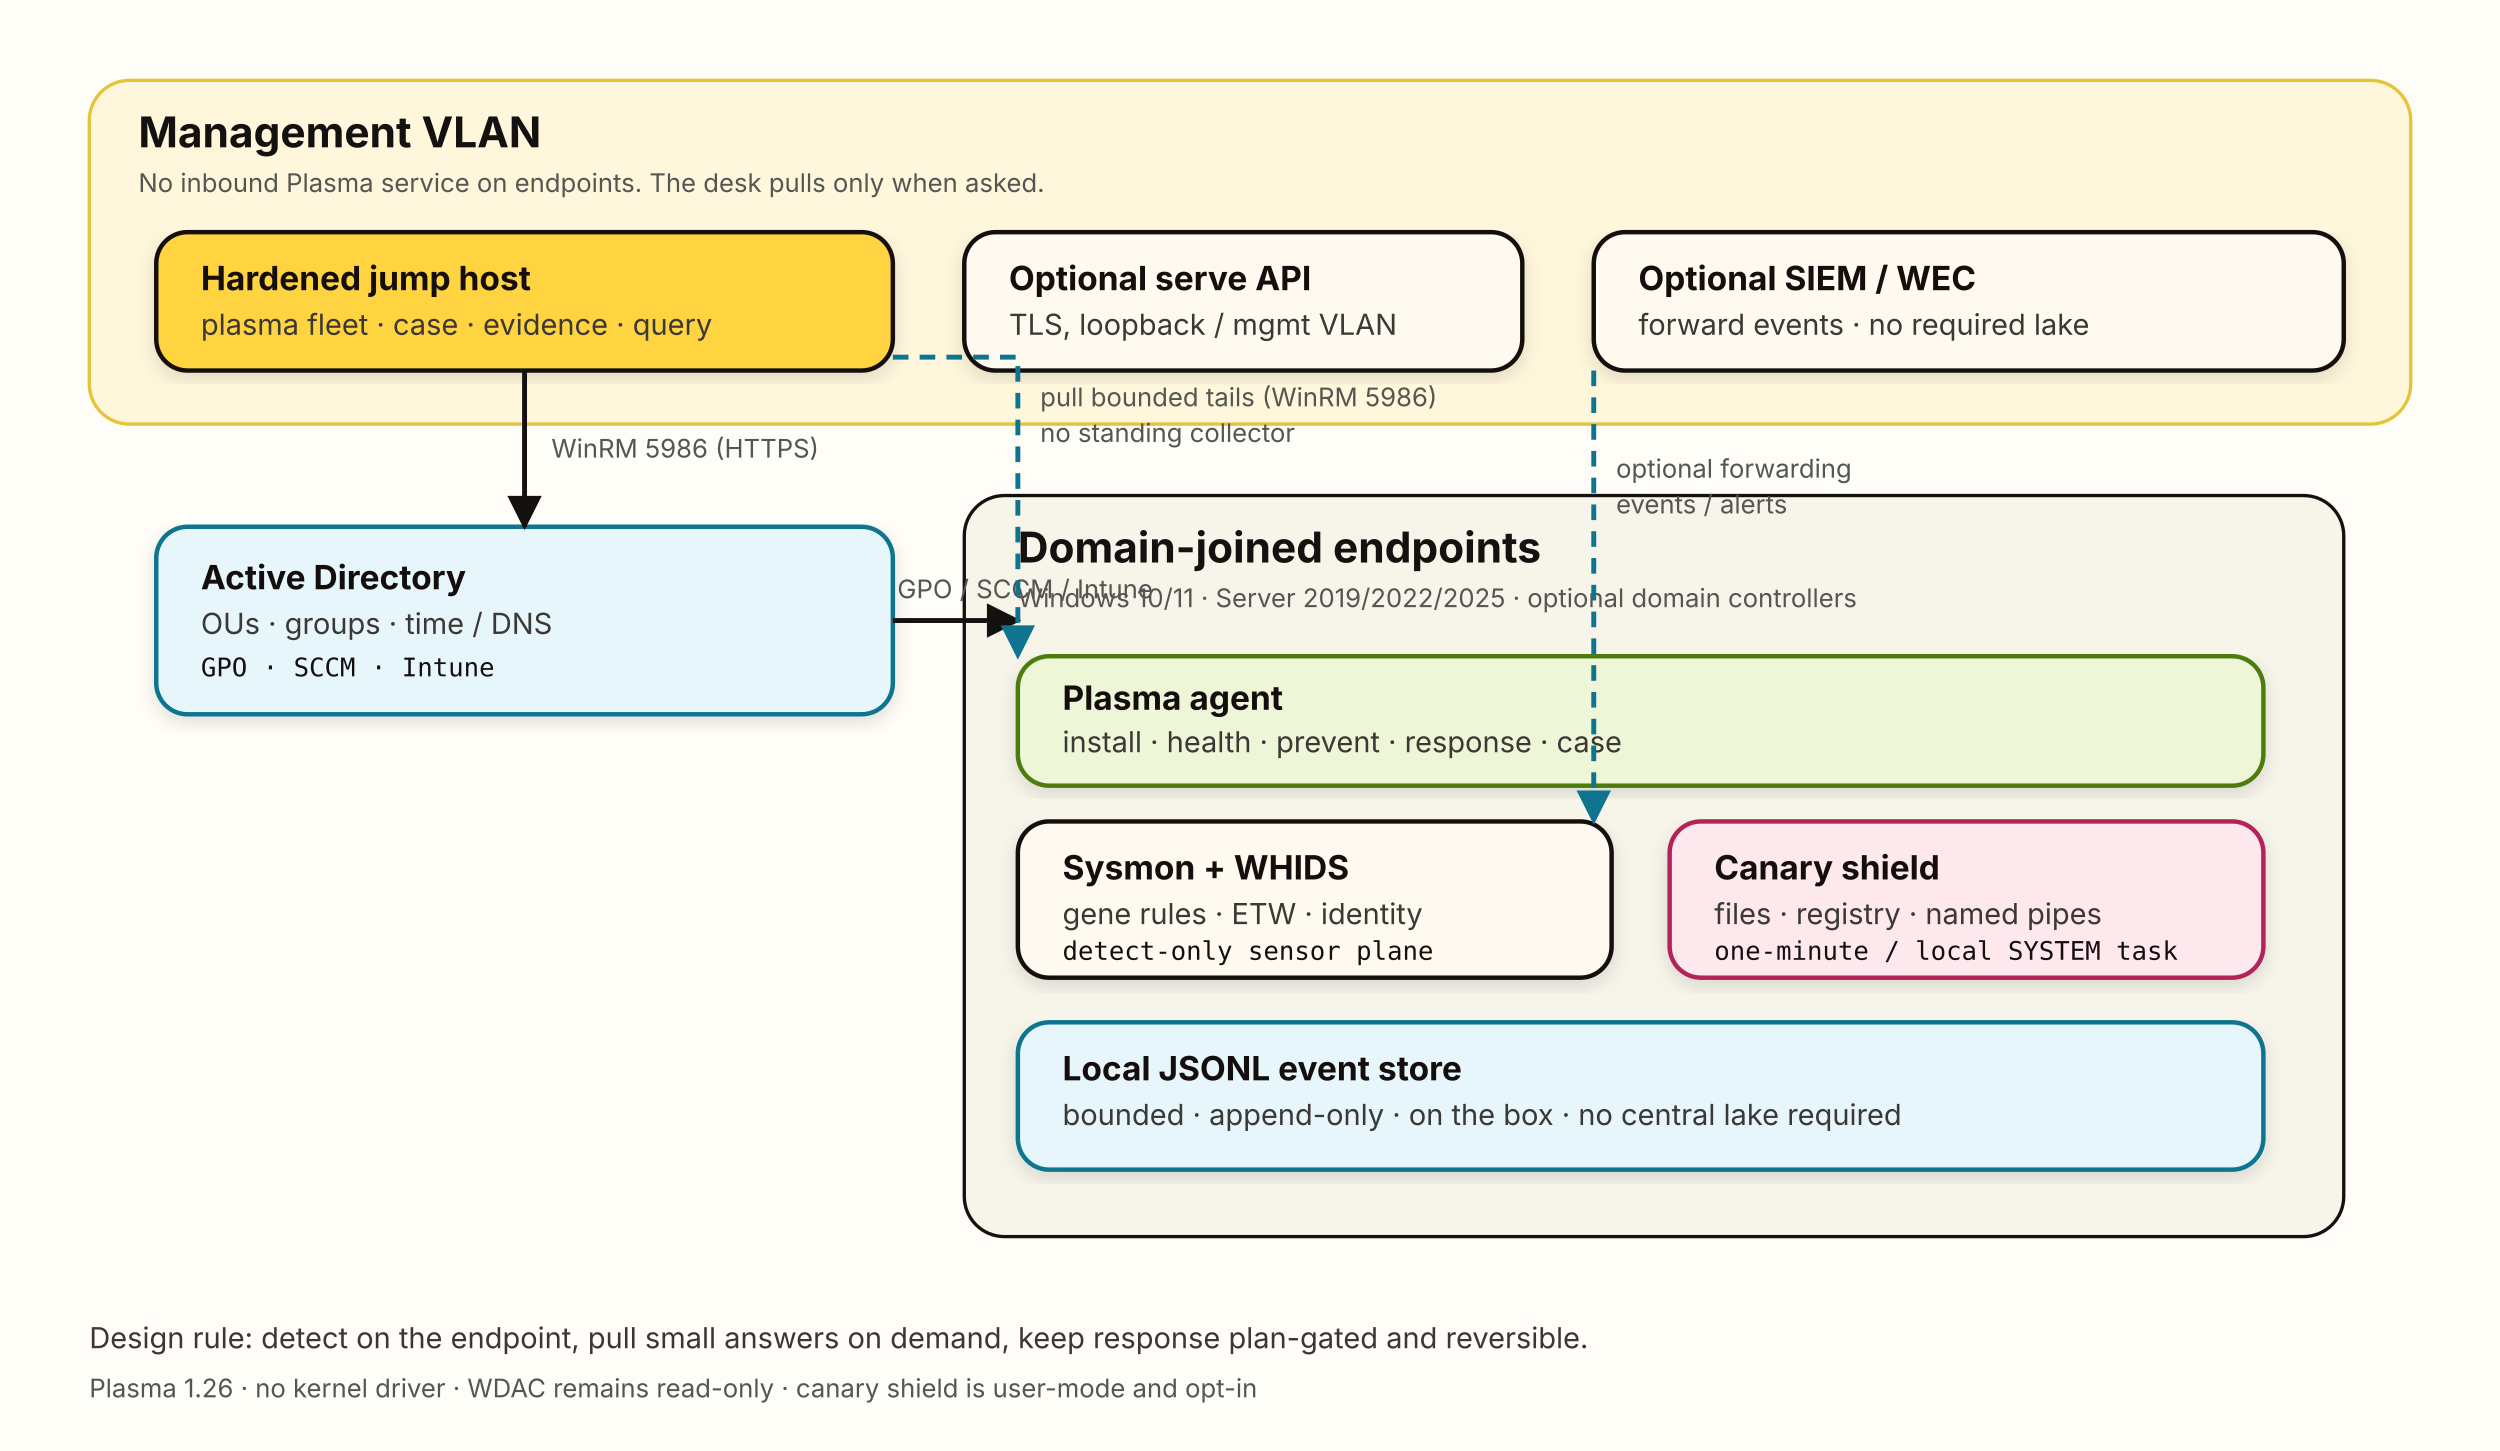
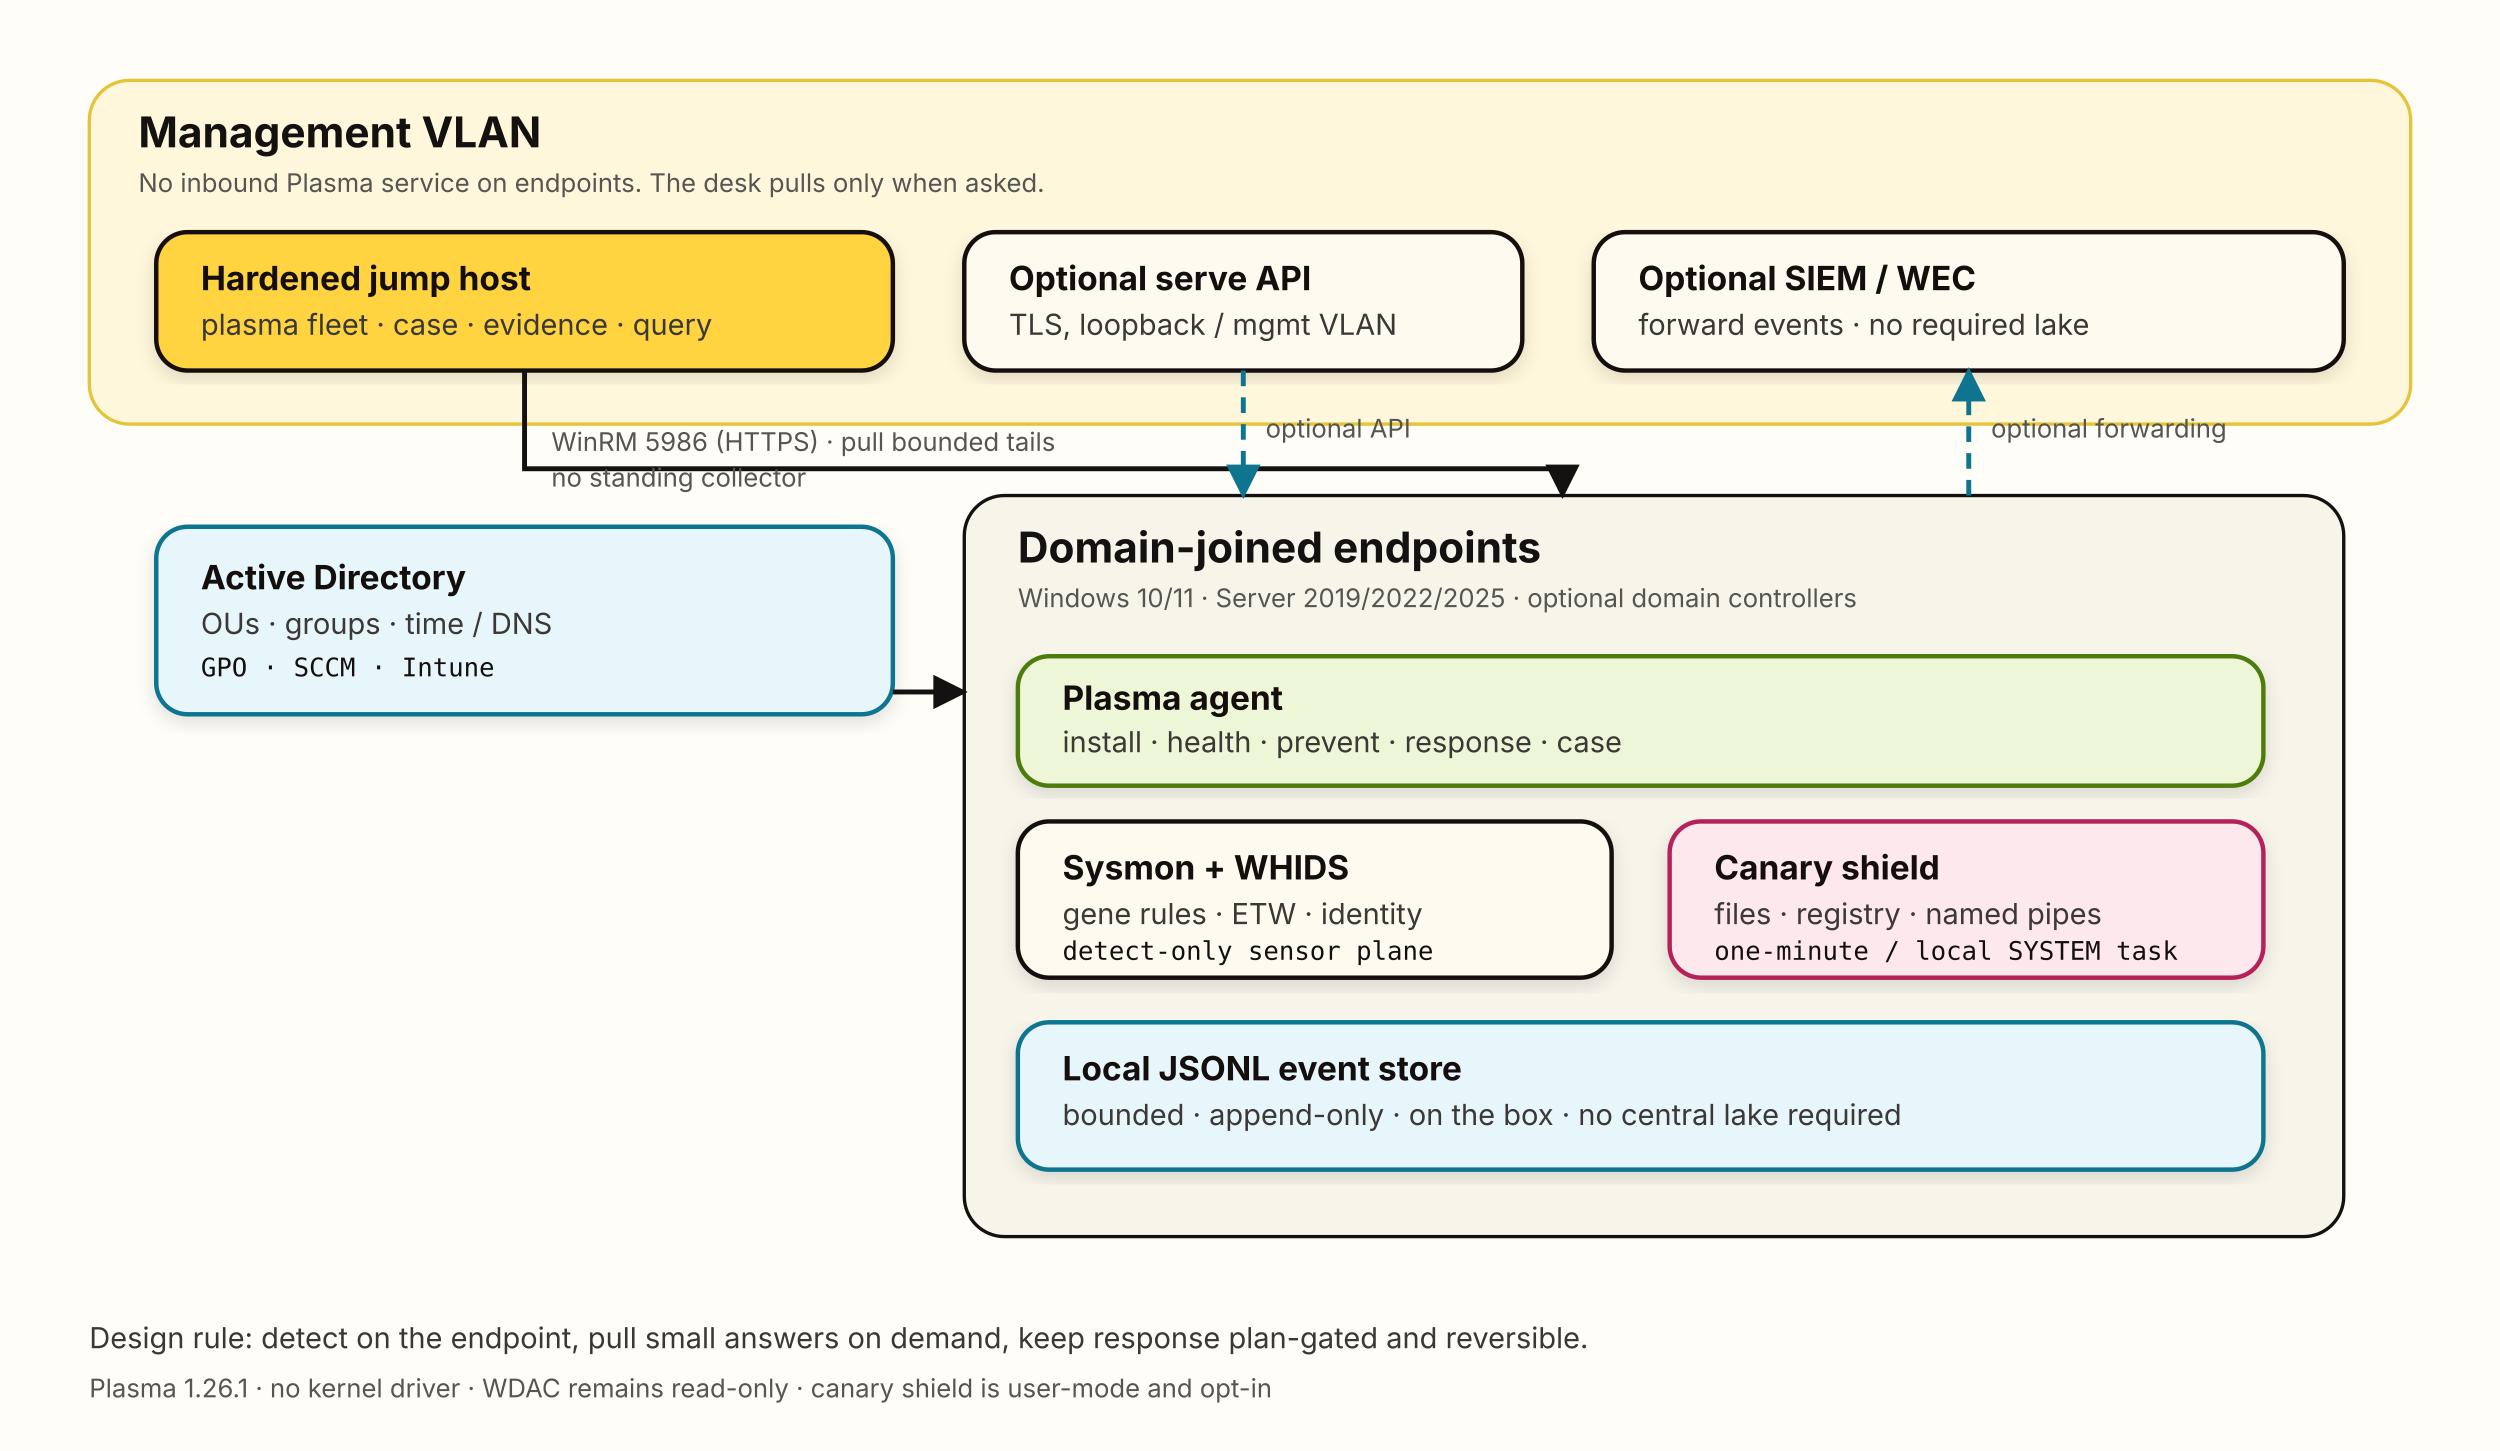
<svg xmlns="http://www.w3.org/2000/svg" width="1120" height="650" viewBox="0 0 1120 650" role="img" aria-labelledby="title desc">
  <defs>
    <marker id="arrow" viewBox="0 0 10 10" refX="9" refY="5" markerWidth="7" markerHeight="7" orient="auto-start-reverse">
      <path d="M 0 0 L 10 5 L 0 10 z" fill="#141111" />
    </marker>
    <marker id="arrowCyan" viewBox="0 0 10 10" refX="9" refY="5" markerWidth="7" markerHeight="7" orient="auto-start-reverse">
      <path d="M 0 0 L 10 5 L 0 10 z" fill="#0E7490" />
    </marker>
    <filter id="shadow" x="-5%" y="-5%" width="110%" height="115%">
      <feDropShadow dx="0" dy="3" stdDeviation="4" flood-color="#141111" flood-opacity="0.12" />
    </filter>
    <style>
      .box { fill: #FFFAEF; stroke: #141111; stroke-width: 2; rx: 14; }
      .box-yellow { fill: #FFD440; stroke: #141111; stroke-width: 2; rx: 14; }
      .box-cyan { fill: #E6F6FA; stroke: #0E7490; stroke-width: 2; rx: 14; }
      .box-pink { fill: #FDE8EE; stroke: #B4235A; stroke-width: 2; rx: 14; }
      .box-lime { fill: #EDF7D8; stroke: #4D7C0F; stroke-width: 2; rx: 14; }
      .title { font: 700 19px -apple-system, BlinkMacSystemFont, "Segoe UI", sans-serif; fill: #141111; }
      .h { font: 700 15px -apple-system, BlinkMacSystemFont, "Segoe UI", sans-serif; fill: #141111; }
      .body { font: 13px -apple-system, BlinkMacSystemFont, "Segoe UI", sans-serif; fill: #3A3735; }
      .small { font: 11.5px -apple-system, BlinkMacSystemFont, "Segoe UI", sans-serif; fill: #555552; }
      .mono { font: 11.5px ui-monospace, SFMono-Regular, Menlo, monospace; fill: #141111; }
      .link { stroke: #141111; stroke-width: 2.2; fill: none; }
      .link-cyan { stroke: #0E7490; stroke-width: 2.2; fill: none; stroke-dasharray: 7 5; }
      .label { font: 11.5px -apple-system, BlinkMacSystemFont, "Segoe UI", sans-serif; fill: #555552; }
    </style>
  </defs>
  <rect width="1120" height="650" fill="#FFFDF7" />
  <rect x="40" y="36" width="1040" height="154" rx="18" fill="#FFF7DB" stroke="#E5C43A" stroke-width="1.5" />
  <text x="62" y="66" class="title">Management VLAN</text>
  <text x="62" y="86" class="small">No inbound Plasma service on endpoints. The desk pulls only when asked.</text>
  <g filter="url(#shadow)">
    <rect x="70" y="104" width="330" height="62" class="box-yellow" />
    <text x="90" y="130" class="h">Hardened jump host</text>
    <text x="90" y="150" class="body">plasma fleet · case · evidence · query</text>
  </g>
  <g filter="url(#shadow)">
    <rect x="432" y="104" width="250" height="62" class="box" />
    <text x="452" y="130" class="h">Optional serve API</text>
    <text x="452" y="150" class="body">TLS, loopback / mgmt VLAN</text>
  </g>
  <g filter="url(#shadow)">
    <rect x="714" y="104" width="336" height="62" class="box" />
    <text x="734" y="130" class="h">Optional SIEM / WEC</text>
    <text x="734" y="150" class="body">forward events · no required lake</text>
  </g>
  <g filter="url(#shadow)">
    <rect x="70" y="236" width="330" height="84" class="box-cyan" />
    <text x="90" y="264" class="h">Active Directory</text>
    <text x="90" y="284" class="body">OUs · groups · time / DNS</text>
    <text x="90" y="303" class="mono">GPO · SCCM · Intune</text>
  </g>
  <rect x="432" y="222" width="618" height="332" rx="18" fill="#F7F4EA" stroke="#141111" stroke-width="1.5" />
  <text x="456" y="252" class="title">Domain-joined endpoints</text>
  <text x="456" y="272" class="small">Windows 10/11 · Server 2019/2022/2025 · optional domain controllers</text>
  <g filter="url(#shadow)">
    <rect x="456" y="294" width="558" height="58" class="box-lime" />
    <text x="476" y="318" class="h">Plasma agent</text>
    <text x="476" y="337" class="body">install · health · prevent · response · case</text>
  </g>
  <g filter="url(#shadow)">
    <rect x="456" y="368" width="266" height="70" class="box" />
    <text x="476" y="394" class="h">Sysmon + WHIDS</text>
    <text x="476" y="414" class="body">gene rules · ETW · identity</text>
    <text x="476" y="430" class="mono">detect-only sensor plane</text>
  </g>
  <g filter="url(#shadow)">
    <rect x="748" y="368" width="266" height="70" class="box-pink" />
    <text x="768" y="394" class="h">Canary shield</text>
    <text x="768" y="414" class="body">files · registry · named pipes</text>
    <text x="768" y="430" class="mono">one-minute / local SYSTEM task</text>
  </g>
  <g filter="url(#shadow)">
    <rect x="456" y="458" width="558" height="66" class="box-cyan" />
    <text x="476" y="484" class="h">Local JSONL event store</text>
    <text x="476" y="504" class="body">bounded · append-only · on the box · no central lake required</text>
  </g>
-   <path d="M 235 166 L 235 236" class="link" marker-end="url(#arrow)" />
-   <text x="247" y="205" class="label">WinRM 5986 (HTTPS)</text>
-   <path d="M 400 278 L 456 278" class="link" marker-end="url(#arrow)" />
-   <text x="402" y="268" class="label">GPO / SCCM / Intune</text>
-   <path d="M 400 160 L 456 160 L 456 294" class="link-cyan" marker-end="url(#arrowCyan)" />
-   <text x="466" y="182" class="label">pull bounded tails (WinRM 5986)</text>
-   <text x="466" y="198" class="label">no standing collector</text>
-   <path d="M 714 166 L 714 368" class="link-cyan" marker-end="url(#arrowCyan)" />
-   <text x="724" y="214" class="label">optional forwarding</text>
-   <text x="724" y="230" class="label">events / alerts</text>
+   <path d="M 235 166 L 235 210 L 700 210 L 700 222" class="link" marker-end="url(#arrow)" />
+   <text x="247" y="202" class="label">WinRM 5986 (HTTPS) · pull bounded tails</text>
+   <text x="247" y="218" class="label">no standing collector</text>
+   <path d="M 400 310 L 432 310" class="link" marker-end="url(#arrow)" />
+   <path d="M 557 166 L 557 222" class="link-cyan" marker-end="url(#arrowCyan)" />
+   <text x="567" y="196" class="label">optional API</text>
+   <path d="M 882 222 L 882 166" class="link-cyan" marker-end="url(#arrowCyan)" />
+   <text x="892" y="196" class="label">optional forwarding</text>
  <text x="40" y="604" class="body">Design rule: detect on the endpoint, pull small answers on demand, keep response plan-gated and reversible.</text>
-   <text x="40" y="626" class="small">Plasma 1.26 · no kernel driver · WDAC remains read-only · canary shield is user-mode and opt-in</text>
+   <text x="40" y="626" class="small">Plasma 1.26.1 · no kernel driver · WDAC remains read-only · canary shield is user-mode and opt-in</text>
</svg>
